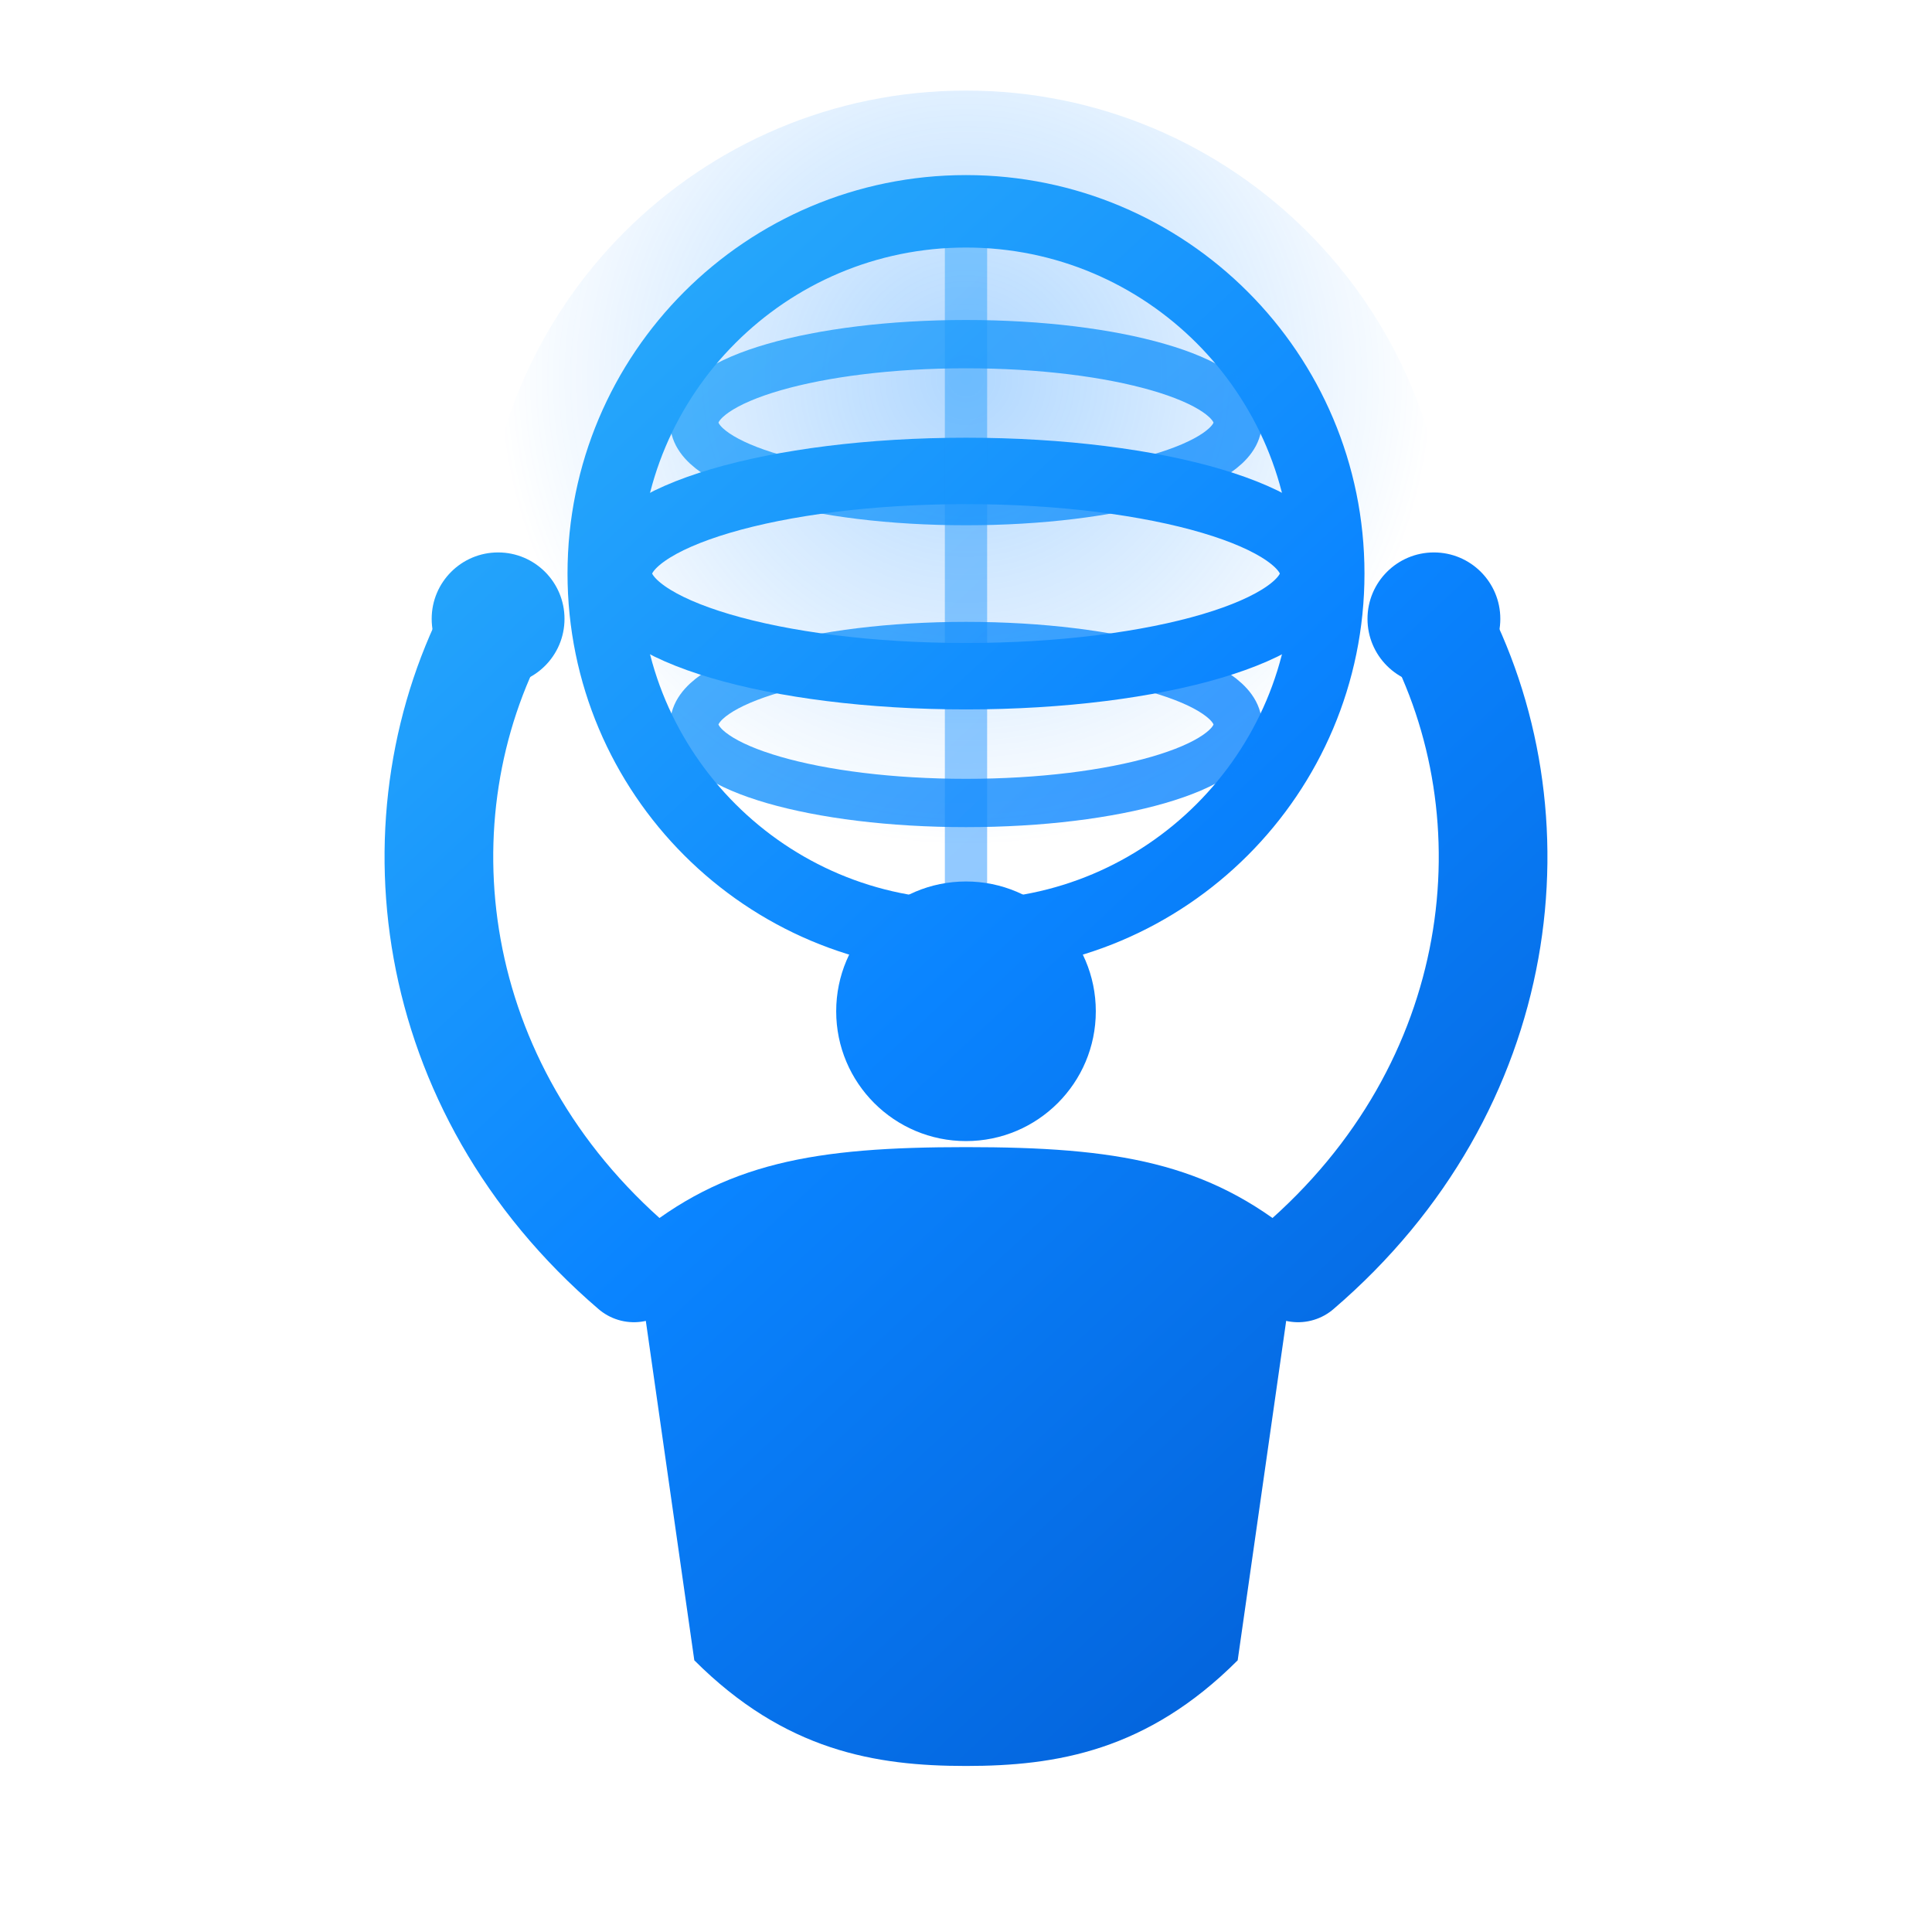
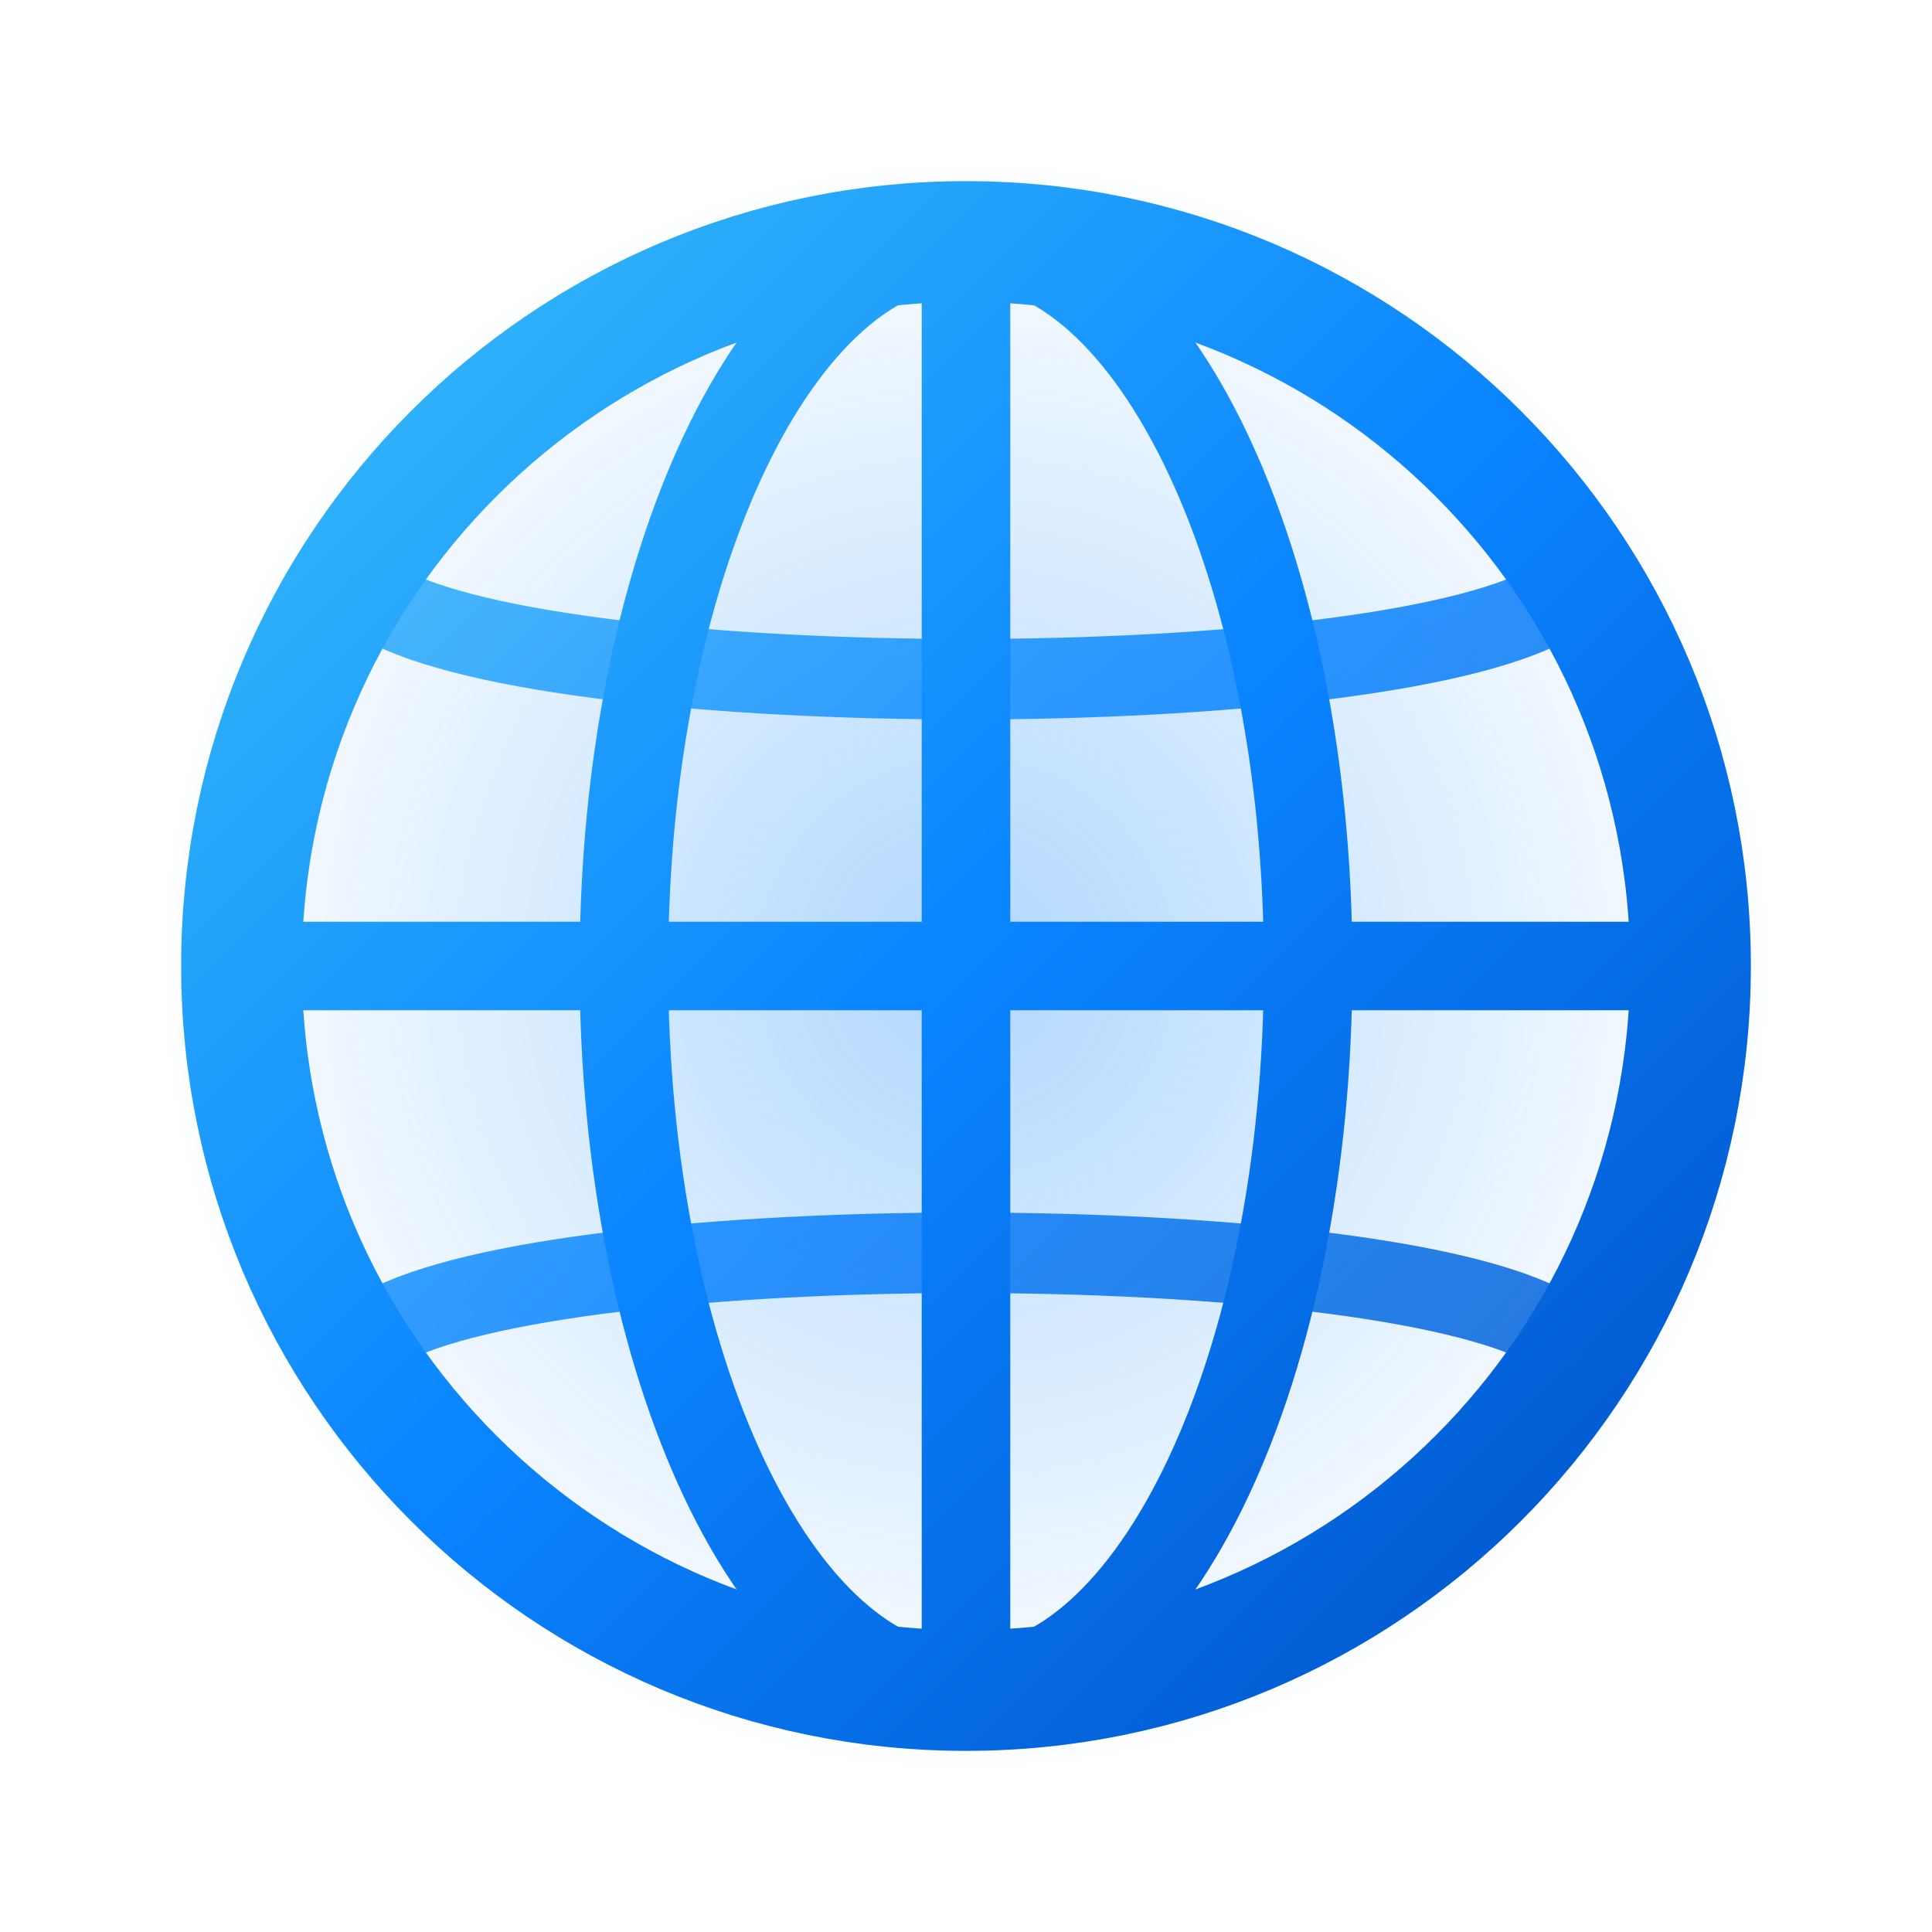
- <svg xmlns="http://www.w3.org/2000/svg" viewBox="0 0 64 64" fill="none">
+ <svg xmlns="http://www.w3.org/2000/svg" width="48" height="48" viewBox="0 0 48 48" fill="none">
  <defs>
-     <linearGradient id="atlasBustGrad" x1="6" y1="4" x2="58" y2="60" gradientUnits="userSpaceOnUse">
+     <linearGradient id="globeGrad" x1="6" y1="6" x2="42" y2="42" gradientUnits="userSpaceOnUse">
      <stop offset="0%" stop-color="#38bdf8" />
      <stop offset="50%" stop-color="#0a84ff" />
      <stop offset="100%" stop-color="#0051c7" />
    </linearGradient>
-     <radialGradient id="atlasBustGlow" cx="50%" cy="30%" r="48%">
+     <radialGradient id="globeGlow" cx="50%" cy="50%" r="50%">
      <stop offset="0%" stop-color="#0a84ff" stop-opacity="0.32" />
      <stop offset="100%" stop-color="#0a84ff" stop-opacity="0" />
    </radialGradient>
  </defs>
-   <circle cx="32" cy="19" r="16" fill="url(#atlasBustGlow)" />
-   <circle cx="32" cy="19" r="12" stroke="url(#atlasBustGrad)" stroke-width="2.4" />
-   <ellipse cx="32" cy="14" rx="9" ry="2.6" stroke="url(#atlasBustGrad)" stroke-width="1.6" opacity="0.8" />
-   <ellipse cx="32" cy="19" rx="11.5" ry="3.4" stroke="url(#atlasBustGrad)" stroke-width="2.2" />
-   <ellipse cx="32" cy="24" rx="9" ry="2.6" stroke="url(#atlasBustGrad)" stroke-width="1.6" opacity="0.8" />
-   <line x1="32" y1="7" x2="32" y2="31" stroke="url(#atlasBustGrad)" stroke-width="1.4" opacity="0.45" />
-   <circle cx="32" cy="33.5" r="4.3" fill="url(#atlasBustGrad)" />
-   <path d="M21 42 C14 36 13 27 16.5 20.5" stroke="url(#atlasBustGrad)" stroke-width="3.6" stroke-linecap="round" />
-   <circle cx="16.5" cy="20.5" r="2.2" fill="url(#atlasBustGrad)" />
-   <path d="M43 42 C50 36 51 27 47.5 20.5" stroke="url(#atlasBustGrad)" stroke-width="3.6" stroke-linecap="round" />
-   <circle cx="47.5" cy="20.5" r="2.2" fill="url(#atlasBustGrad)" />
-   <path d="M21 41 C24 38.5 27 38 32 38 C37 38 40 38.5 43 41 L41 55 C38 58 35 58.5 32 58.5 C29 58.5 26 58 23 55 Z" fill="url(#atlasBustGrad)" />
+   <circle cx="24" cy="24" r="20" fill="url(#globeGlow)" />
+   <circle cx="24" cy="24" r="18" stroke="url(#globeGrad)" stroke-width="3" />
+   <line x1="6" y1="24" x2="42" y2="24" stroke="url(#globeGrad)" stroke-width="2.2" stroke-linecap="round" />
+   <line x1="24" y1="6" x2="24" y2="42" stroke="url(#globeGrad)" stroke-width="2.2" stroke-linecap="round" />
+   <ellipse cx="24" cy="24" rx="8.5" ry="18" stroke="url(#globeGrad)" stroke-width="2.2" />
+   <path d="M9.5 15 C14 17.5, 34 17.5, 38.5 15" stroke="url(#globeGrad)" stroke-width="2" stroke-linecap="round" opacity="0.85" />
+   <path d="M9.5 33 C14 30.5, 34 30.5, 38.5 33" stroke="url(#globeGrad)" stroke-width="2" stroke-linecap="round" opacity="0.85" />
</svg>
